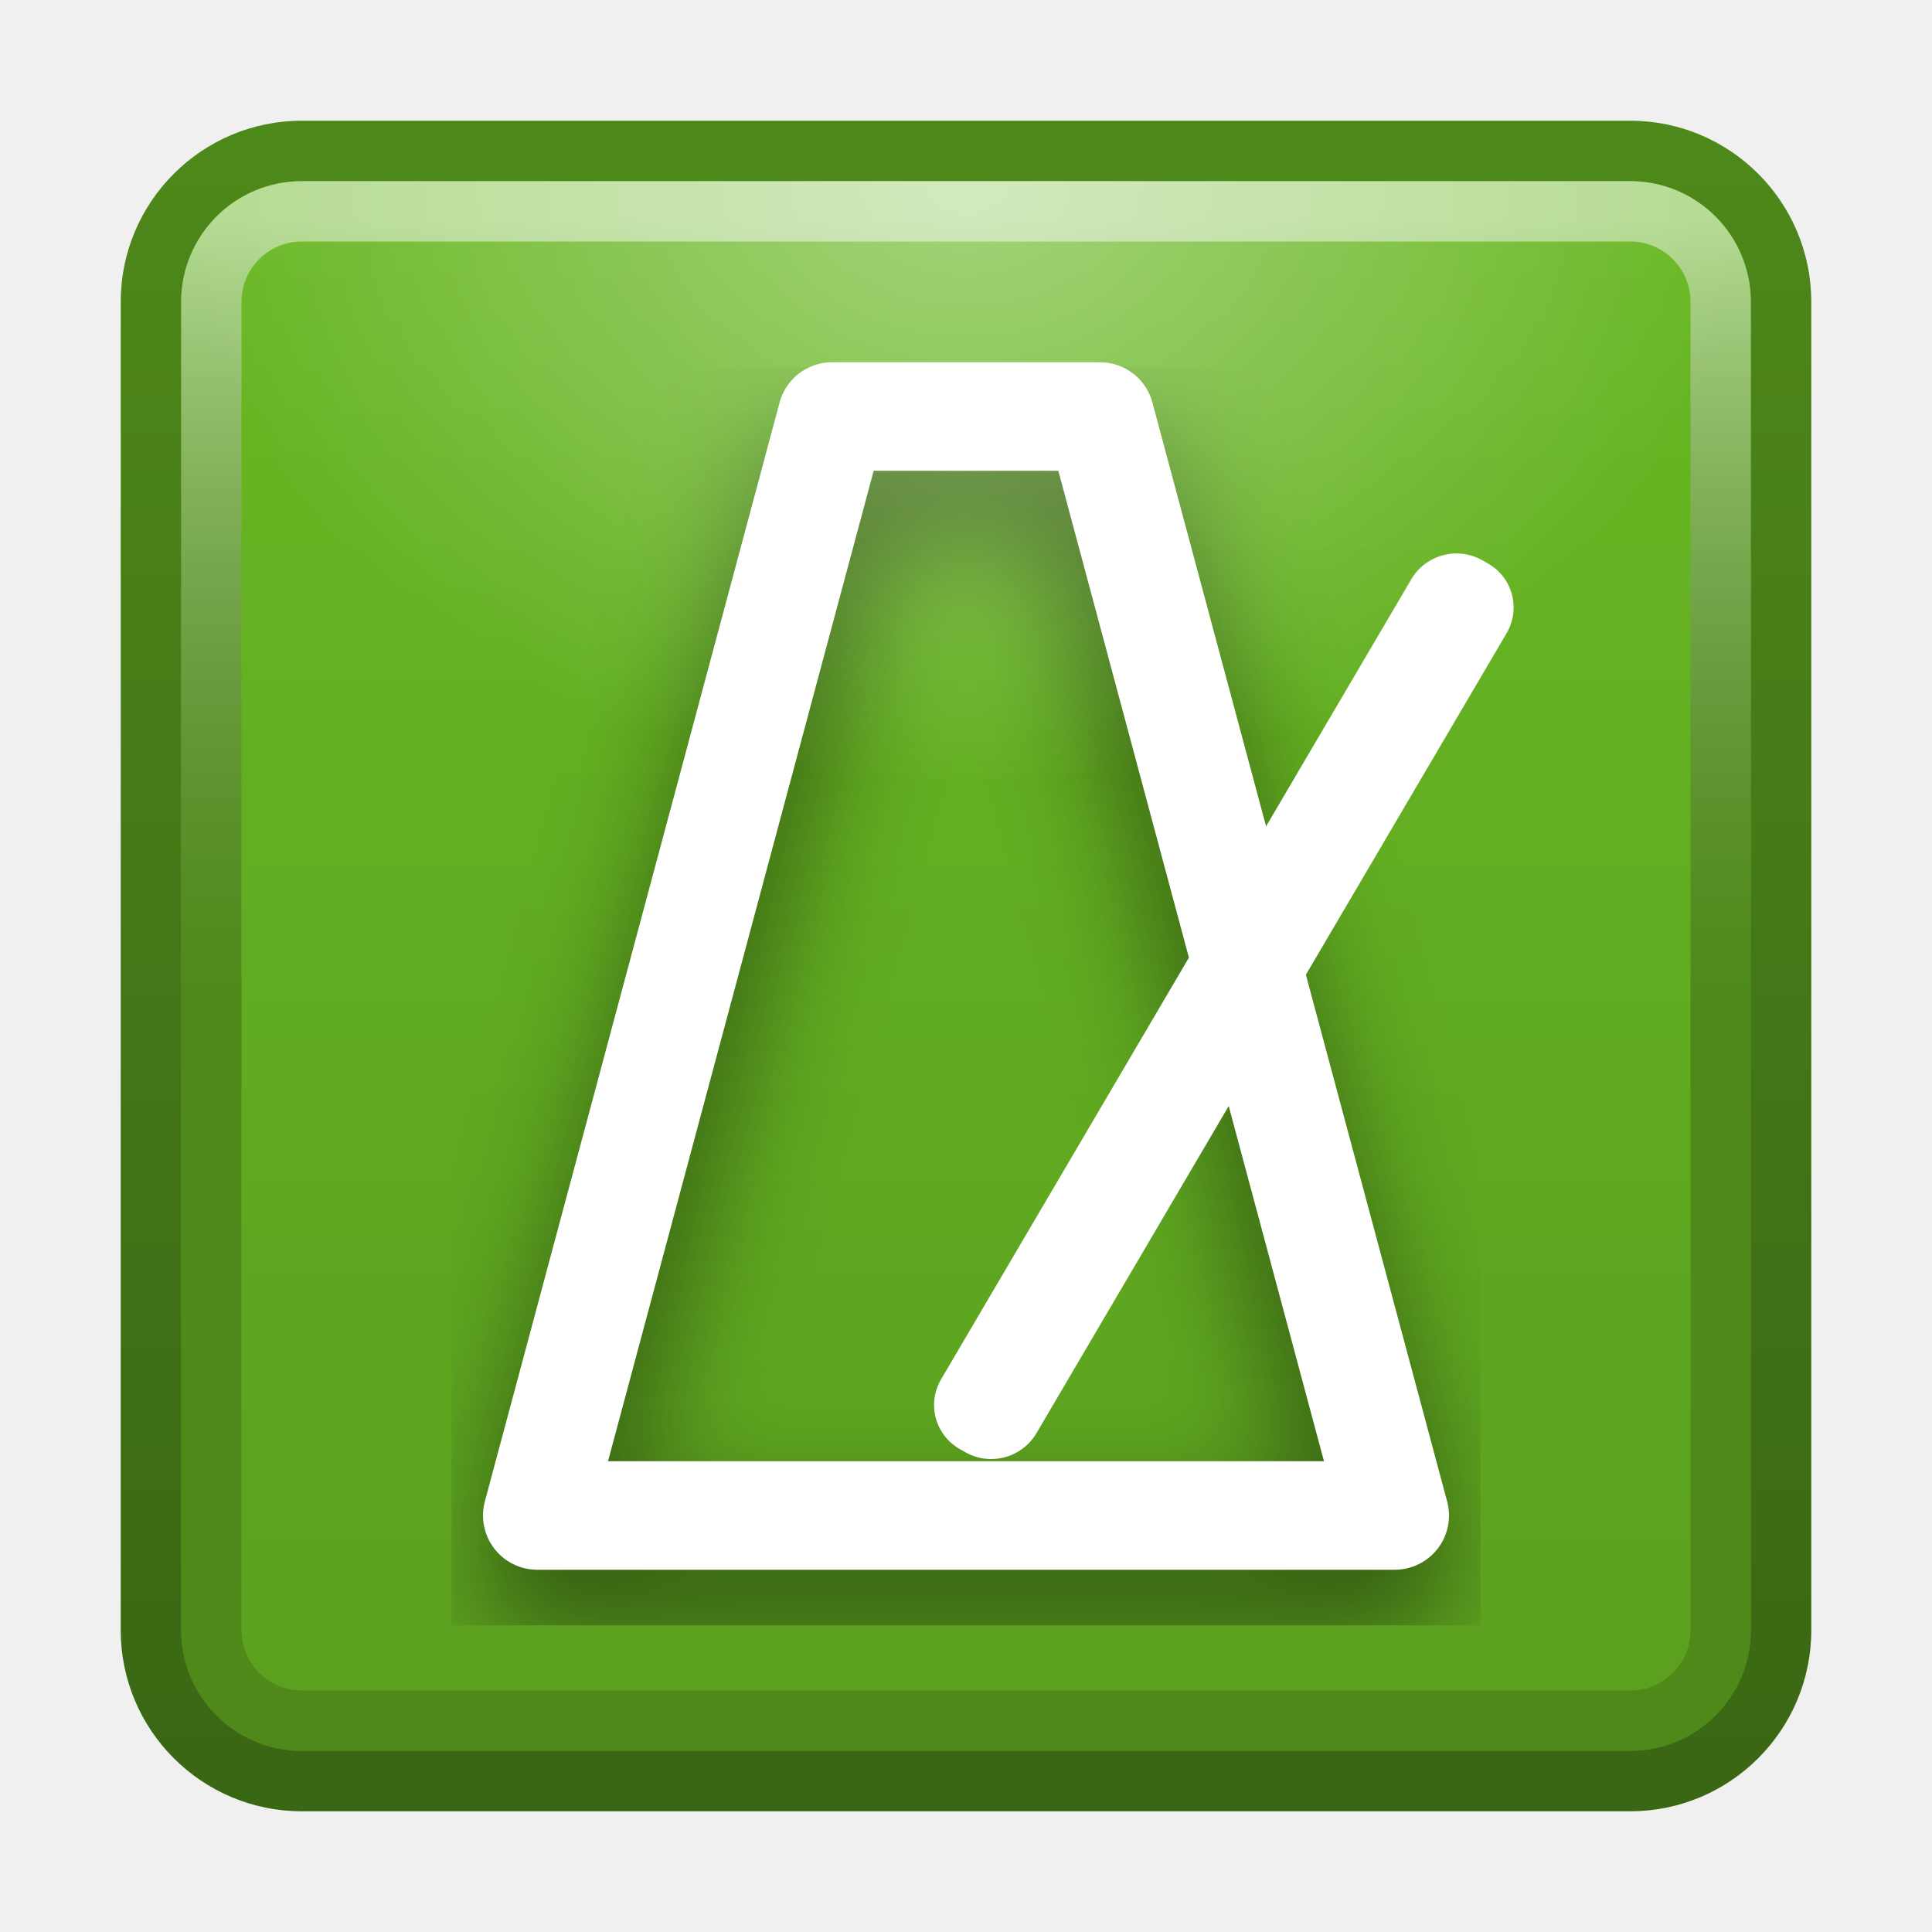
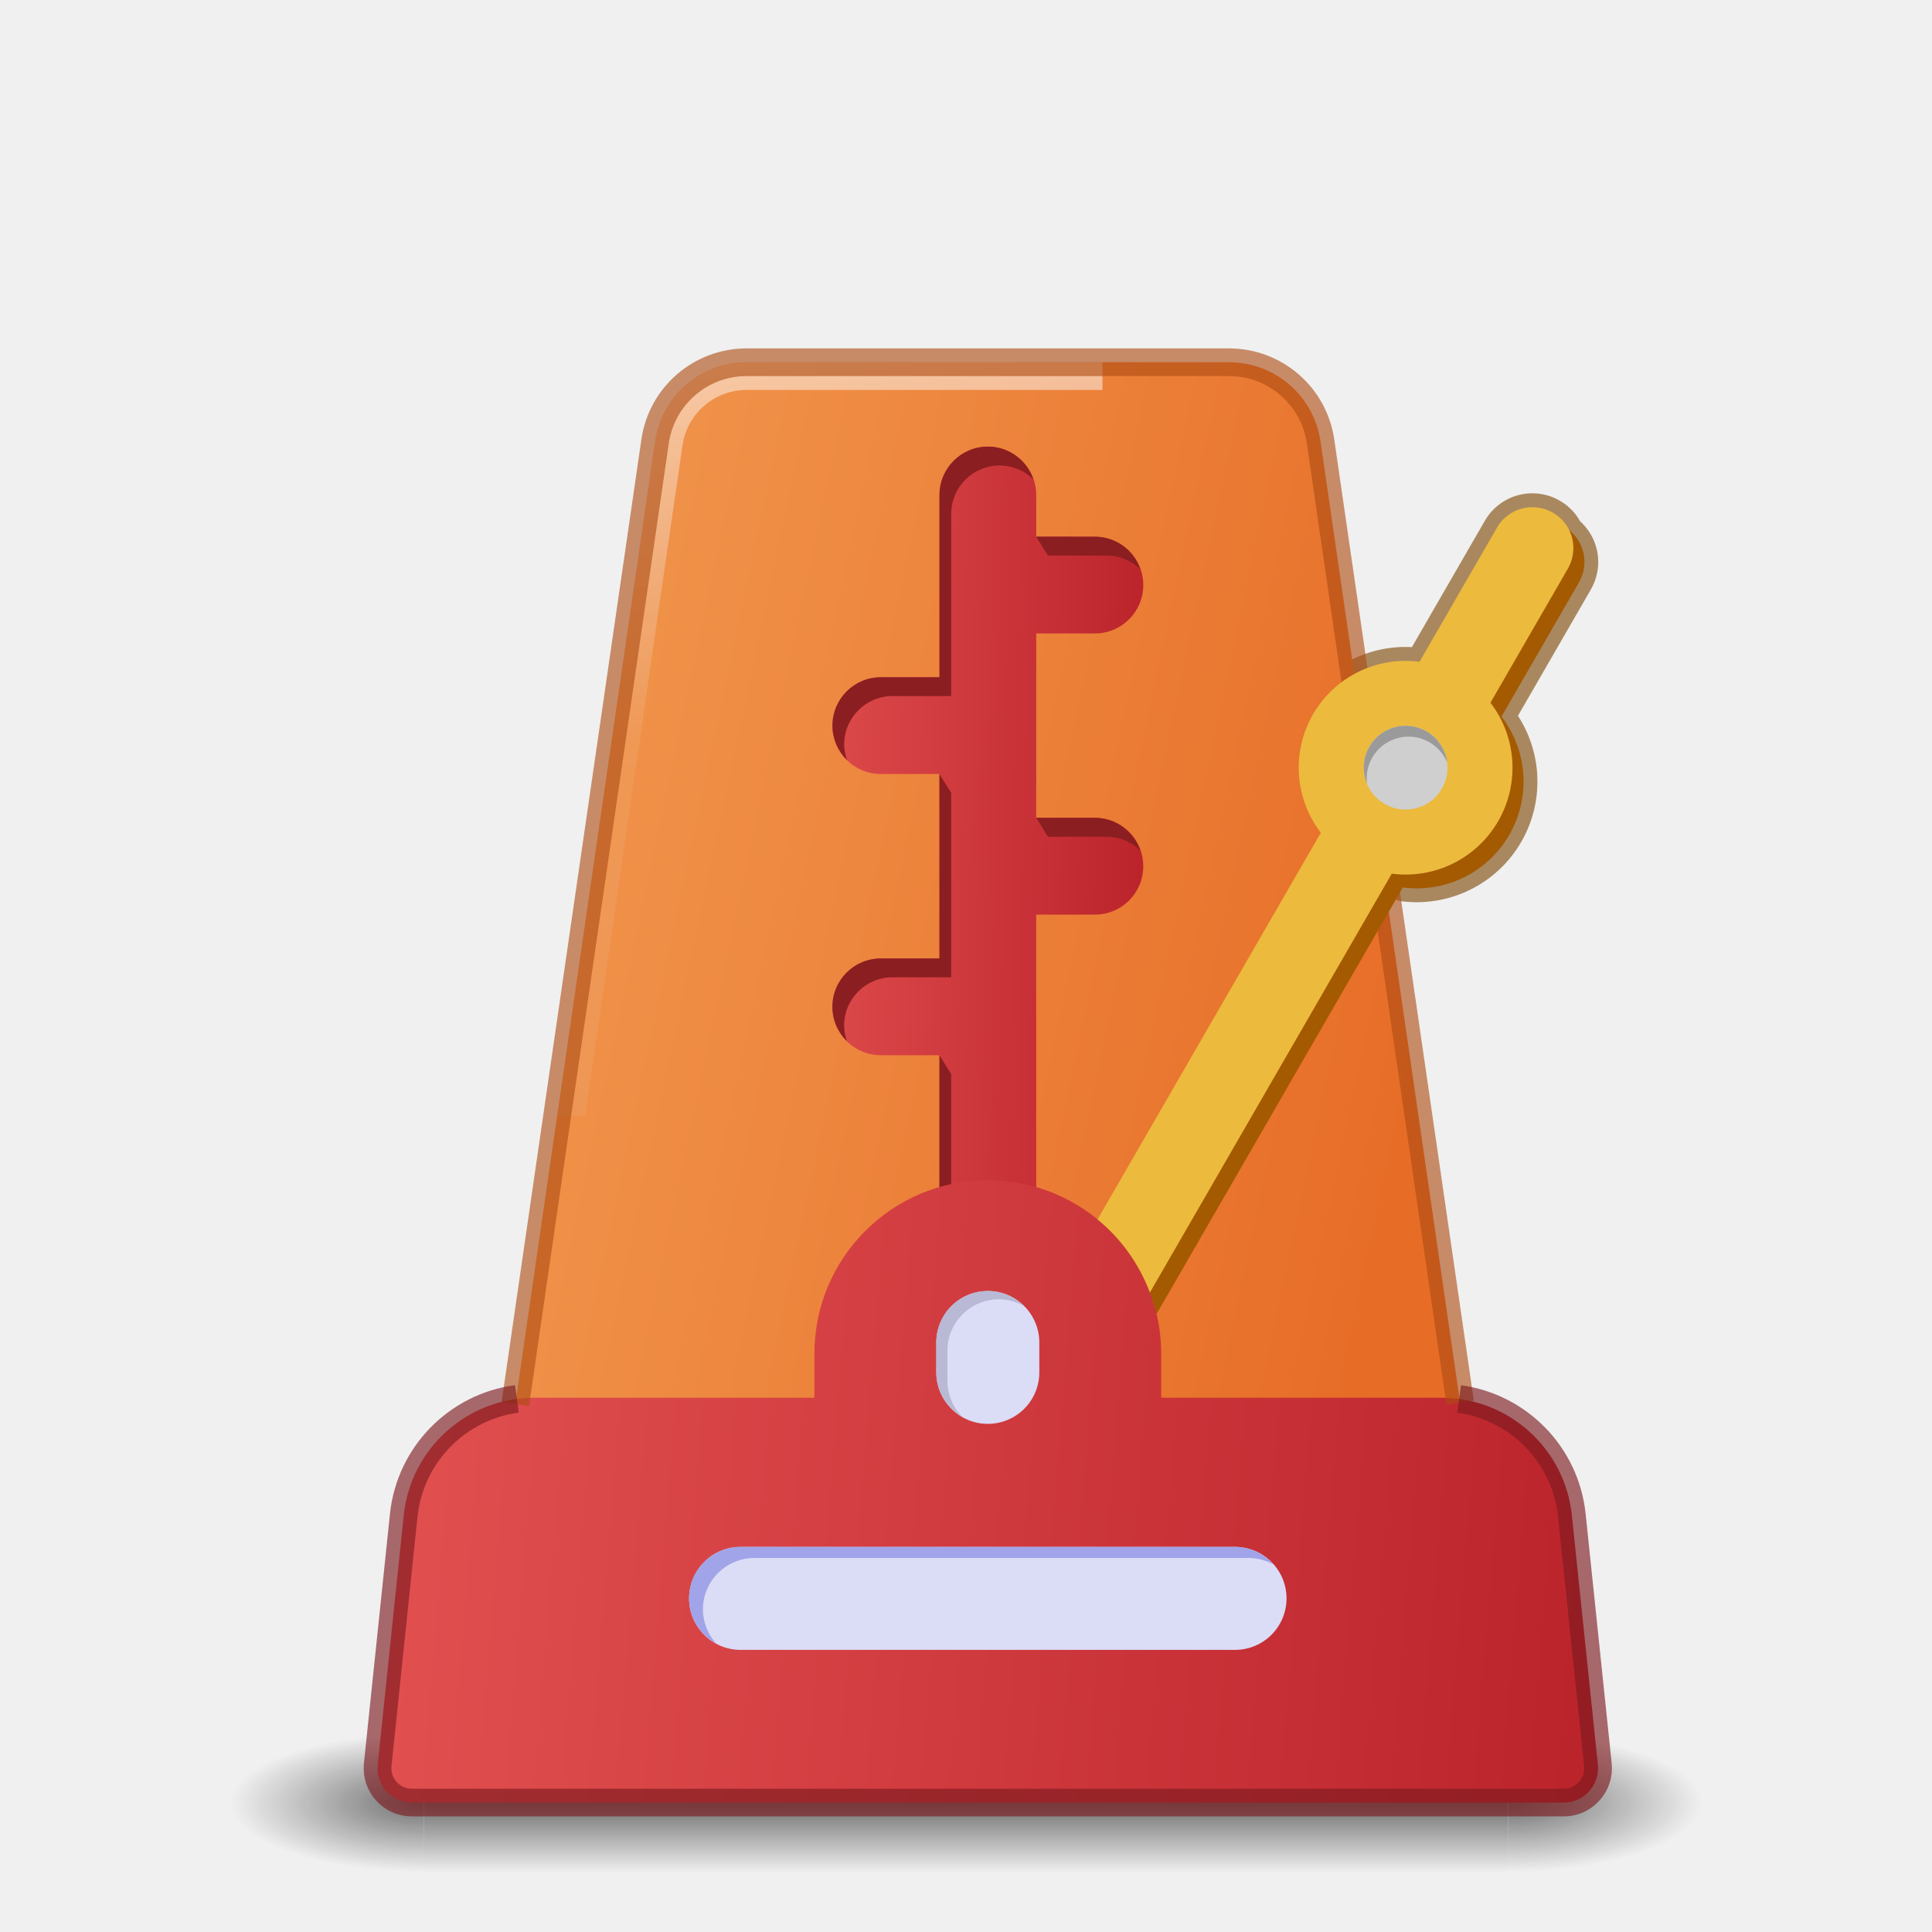
- <svg xmlns="http://www.w3.org/2000/svg" xmlns:xlink="http://www.w3.org/1999/xlink" width="32" height="32" viewBox="0 0 32 32" id="svg4166" version="1.1">
-   <defs id="defs4168">
-     <linearGradient id="linearGradient4173">
-       <stop style="stop-color:#ffffff;stop-opacity:0.4" offset="0" id="stop4175" />
-       <stop style="stop-color:#ffffff;stop-opacity:0" offset="1" id="stop4177" />
+ <svg xmlns="http://www.w3.org/2000/svg" xmlns:xlink="http://www.w3.org/1999/xlink" width="32" height="32" viewBox="0 0 32 32" id="svg2" version="1.1">
+   <defs id="defs4">
+     <linearGradient id="linearGradient1192">
+       <stop style="stop-color:#d9d9d9;stop-opacity:0.309" offset="0" id="stop1188" />
+       <stop id="stop1206" offset="0.222" style="stop-color:#dcdcdc;stop-opacity:0.097" />
+       <stop id="stop1204" offset="0.726" style="stop-color:#ececec;stop-opacity:0.08" />
+       <stop style="stop-color:#ffffff;stop-opacity:0.531" offset="1" id="stop1190" />
    </linearGradient>
-     <linearGradient id="linearGradient4166">
-       <stop style="stop-color:#000000;stop-opacity:0.125" offset="0" id="stop4168" />
-       <stop style="stop-color:#000000;stop-opacity:0;" offset="1" id="stop4170" />
+     <linearGradient id="linearGradient1009">
+       <stop style="stop-color:#f29950;stop-opacity:1" offset="0" id="stop1005" />
+       <stop style="stop-color:#e76d27;stop-opacity:1" offset="1" id="stop1007" />
+     </linearGradient>
+     <linearGradient id="linearGradient1001">
+       <stop style="stop-color:#e14f4f;stop-opacity:1" offset="0" id="stop997" />
+       <stop style="stop-color:#bc242c;stop-opacity:1" offset="1" id="stop999" />
+     </linearGradient>
+     <linearGradient id="linearGradient4224">
+       <stop style="stop-color:#000000;stop-opacity:0.6" offset="0" id="stop4226" />
+       <stop style="stop-color:#000000;stop-opacity:0;" offset="1" id="stop4228" />
    </linearGradient>
    <linearGradient id="linearGradient4202">
-       <stop style="stop-color:#000000;stop-opacity:0.251" offset="0" id="stop4204" />
-       <stop style="stop-color:#ffffff;stop-opacity:0.502" offset="1" id="stop4206" />
+       <stop style="stop-color:#000000;stop-opacity:0.6" offset="0" id="stop4204" />
+       <stop style="stop-color:#000000;stop-opacity:0;" offset="1" id="stop4206" />
    </linearGradient>
-     <linearGradient id="linearGradient4720">
-       <stop style="stop-color:#000000;stop-opacity:0.439" offset="0" id="stop4722" />
-       <stop style="stop-color:#000000;stop-opacity:0.251" offset="1" id="stop4724" />
+     <linearGradient id="linearGradient4189">
+       <stop style="stop-color:#000000;stop-opacity:0" offset="0" id="stop4192" />
+       <stop id="stop4198" offset="0.5" style="stop-color:#000000;stop-opacity:0.6" />
+       <stop style="stop-color:#000000;stop-opacity:0;" offset="1" id="stop4194" />
    </linearGradient>
-     <linearGradient xlink:href="#linearGradient4720" id="linearGradient4726" x1="16" y1="1050" x2="16" y2="1022" gradientUnits="userSpaceOnUse" />
-     <filter style="color-interpolation-filters:sRGB;" id="filter4190">
-       <feFlood flood-opacity="0.498" flood-color="rgb(0,0,0)" result="flood" id="feFlood4192" />
-       <feComposite in="flood" in2="SourceGraphic" operator="in" result="composite1" id="feComposite4194" />
-       <feGaussianBlur in="composite1" stdDeviation="1" result="blur" id="feGaussianBlur4196" />
-       <feOffset dx="1.38778e-16" dy="1" result="offset" id="feOffset4198" />
-       <feComposite in="SourceGraphic" in2="offset" operator="over" result="composite2" id="feComposite4200" />
+     <linearGradient id="linearGradient4207">
+       <stop style="stop-color:#000000;stop-opacity:0.125" offset="0" id="stop4209" />
+       <stop style="stop-color:#000000;stop-opacity:0" offset="1" id="stop4211" />
+     </linearGradient>
+     <linearGradient id="linearGradient4199">
+       <stop id="stop4201" offset="0" style="stop-color:#000000;stop-opacity:0.251" />
+       <stop id="stop4203" offset="1" style="stop-color:#ffffff;stop-opacity:0.502" />
+     </linearGradient>
+     <linearGradient id="linearGradient4187">
+       <stop style="stop-color:#000000;stop-opacity:0.439" offset="0" id="stop4189" />
+       <stop style="stop-color:#000000;stop-opacity:0.251" offset="1" id="stop4191" />
+     </linearGradient>
+     <linearGradient xlink:href="#linearGradient4187" id="linearGradient4193" x1="32" y1="1048" x2="32" y2="993" gradientUnits="userSpaceOnUse" />
+     <linearGradient xlink:href="#linearGradient4199" id="linearGradient4197" gradientUnits="userSpaceOnUse" x1="32" y1="1030" x2="32" y2="993" gradientTransform="translate(0,1.008766)" />
+     <linearGradient xlink:href="#linearGradient4207" id="linearGradient4213" x1="32" y1="1046" x2="32" y2="993" gradientUnits="userSpaceOnUse" />
+     <filter style="color-interpolation-filters:sRGB" id="filter4441">
+       <feFlood flood-opacity="0.498" flood-color="rgb(0,0,0)" result="flood" id="feFlood4443" />
+       <feComposite in="flood" in2="SourceGraphic" operator="in" result="composite1" id="feComposite4445" />
+       <feGaussianBlur in="composite1" stdDeviation="1" result="blur" id="feGaussianBlur4447" />
+       <feOffset dx="1.38778e-16" dy="1" result="offset" id="feOffset4449" />
+       <feComposite in="SourceGraphic" in2="offset" operator="over" result="composite2" id="feComposite4451" />
    </filter>
-     <linearGradient xlink:href="#linearGradient4202" id="linearGradient4208" x1="16" y1="1037" x2="16" y2="1024" gradientUnits="userSpaceOnUse" />
-     <linearGradient xlink:href="#linearGradient4166" id="linearGradient4172" x1="15.823" y1="1048.471" x2="15.823" y2="1024.539" gradientUnits="userSpaceOnUse" />
+     <filter style="color-interpolation-filters:sRGB" id="filter4175">
+       <feFlood flood-opacity="0.498" flood-color="rgb(0,0,0)" result="flood" id="feFlood4177" />
+       <feComposite in="flood" in2="SourceGraphic" operator="in" result="composite1" id="feComposite4179" />
+       <feGaussianBlur in="composite1" stdDeviation="1" result="blur" id="feGaussianBlur4181" />
+       <feOffset dx="1.38778e-16" dy="1" result="offset" id="feOffset4183" />
+       <feComposite in="SourceGraphic" in2="offset" operator="over" result="composite2" id="feComposite4185" />
+     </filter>
    <filter style="color-interpolation-filters:sRGB" id="filter4187">
      <feFlood flood-opacity="0.498" flood-color="rgb(0,0,0)" result="flood" id="feFlood4189" />
      <feComposite in="flood" in2="SourceGraphic" operator="in" result="composite1" id="feComposite4191" />
      <feGaussianBlur in="composite1" stdDeviation="1" result="blur" id="feGaussianBlur4193" />
      <feOffset dx="1.38778e-16" dy="1" result="offset" id="feOffset4195" />
      <feComposite in="SourceGraphic" in2="offset" operator="over" result="composite2" id="feComposite4197" />
    </filter>
-     <filter style="color-interpolation-filters:sRGB;" id="filter4180">
-       <feFlood flood-opacity="0.498" flood-color="rgb(0,0,0)" result="flood" id="feFlood4182" />
-       <feComposite in="flood" in2="SourceGraphic" operator="in" result="composite1" id="feComposite4184" />
-       <feGaussianBlur in="composite1" stdDeviation="1" result="blur" id="feGaussianBlur4186" />
-       <feOffset dx="1.38778e-16" dy="1" result="offset" id="feOffset4188" />
-       <feComposite in="SourceGraphic" in2="offset" operator="over" result="composite2" id="feComposite4190" />
-     </filter>
-     <radialGradient xlink:href="#linearGradient4173" id="radialGradient4179" cx="16" cy="-2.8" fx="16" fy="-2.8" r="14" gradientTransform="matrix(0.9285714,0,0,0.7142857,1.142857,5)" gradientUnits="userSpaceOnUse" />
+     <linearGradient xlink:href="#linearGradient4189" id="linearGradient4196" x1="32" y1="58" x2="32" y2="62" gradientUnits="userSpaceOnUse" gradientTransform="matrix(0.9565217,0,0,1.25,1.391304,-15.5)" />
+     <radialGradient xlink:href="#linearGradient4202" id="radialGradient4208" cx="9" cy="60" fx="9" fy="60" r="4" gradientTransform="matrix(-2,0,0,-0.625,28,97)" gradientUnits="userSpaceOnUse" />
+     <radialGradient xlink:href="#linearGradient4224" id="radialGradient4230" cx="56" cy="60" fx="56" fy="60" r="3" gradientTransform="matrix(2.666667,0,0,0.8333333,-95.33333,9.5)" gradientUnits="userSpaceOnUse" />
+     <radialGradient xlink:href="#linearGradient4203" id="radialGradient4209" cx="32" cy="-7" fx="32" fy="-7" r="28" gradientTransform="matrix(1,0,0,0.7142857,-9.9121094e-7,9)" gradientUnits="userSpaceOnUse" />
+     <linearGradient id="linearGradient4203">
+       <stop style="stop-color:#ffffff;stop-opacity:0.4" offset="0" id="stop4205" />
+       <stop style="stop-color:#ffffff;stop-opacity:0" offset="1" id="stop4207" />
+     </linearGradient>
+     <linearGradient xlink:href="#linearGradient1001" id="linearGradient1015" gradientUnits="userSpaceOnUse" x1="16.493" y1="362.082" x2="382.76" y2="392.148" gradientTransform="matrix(0.05342101,0,0,0.05342101,5.780762,38)" />
+     <linearGradient xlink:href="#linearGradient1001" id="linearGradient1039" x1="85.822" y1="26.515" x2="98.808" y2="26.744" gradientUnits="userSpaceOnUse" gradientTransform="matrix(0.4588552,0,0,0.4588552,-26.44372,34.32916)" />
+     <mask maskUnits="userSpaceOnUse" id="mask1184">
+       <path id="path1186" d="m 22.354,8 c -1.658,0 -3.064,1.217 -3.303,2.857 l -5.021,34.584 c -2.124,0.299 -3.823,1.993 -4.051,4.182 l -0.938,8.998 c -0.077,0.731 0.497,1.369 1.232,1.369 h 41.576 c 0.736,0 1.309,-0.638 1.232,-1.369 l -0.938,-8.998 C 51.916,47.435 50.218,45.74 48.094,45.441 L 43.072,10.857 C 42.835,9.217 41.427,8 39.77,8 Z" style="fill:#fef6ef;fill-opacity:1;stroke:none;stroke-width:0.116;stroke-opacity:1" />
+     </mask>
+     <linearGradient xlink:href="#linearGradient1192" id="linearGradient1194" x1="31.034" y1="58.561" x2="30.839" y2="8" gradientUnits="userSpaceOnUse" />
+     <linearGradient id="linearGradient4170">
+       <stop id="stop1245" offset="0" style="stop-color:#575d5e;stop-opacity:1" />
+       <stop id="stop1247" offset="1" style="stop-color:#292d2e;stop-opacity:1" />
+     </linearGradient>
+     <linearGradient xlink:href="#linearGradient3924-2-2-5-8" gradientUnits="userSpaceOnUse" gradientTransform="matrix(1.432432,0,0,1.436283,59.56247,-7.457432)" y2="43" y1="5" x2="24" x1="24" id="linearGradient3180" />
+     <linearGradient id="linearGradient3924-2-2-5-8">
+       <stop id="stop1251" style="stop-color:#ffffff;stop-opacity:1" offset="0" />
+       <stop id="stop1253" style="stop-color:#ffffff;stop-opacity:0.235" offset=".063" />
+       <stop id="stop1255" style="stop-color:#ffffff;stop-opacity:0.157" offset=".951" />
+       <stop id="stop1257" style="stop-color:#ffffff;stop-opacity:0.392" offset="1" />
+     </linearGradient>
+     <radialGradient xlink:href="#linearGradient3688-166-749-4-0-3-8" gradientUnits="userSpaceOnUse" gradientTransform="matrix(2.003784,0,0,1.4,27.98813,-17.4)" fy="43.5" fx="4.993" r="2.5" cy="43.5" cx="4.993" id="radialGradient3337-2-2" />
+     <linearGradient id="linearGradient3688-166-749-4-0-3-8">
+       <stop id="stop1261" style="stop-color:#181818;stop-opacity:1" offset="0" />
+       <stop id="stop1263" style="stop-color:#181818;stop-opacity:0" offset="1" />
+     </linearGradient>
+     <radialGradient xlink:href="#linearGradient3688-166-749-4-0-3-8" gradientUnits="userSpaceOnUse" gradientTransform="matrix(2.003784,0,0,1.4,-20.01187,-104.4)" fy="43.5" fx="4.993" r="2.5" cy="43.5" cx="4.993" id="radialGradient3339-1-4" />
+     <linearGradient id="linearGradient3702-501-757-8-4-1-1">
+       <stop id="stop1272" style="stop-color:#181818;stop-opacity:0" offset="0" />
+       <stop id="stop1274" style="stop-color:#181818;stop-opacity:1" offset=".5" />
+       <stop id="stop1276" style="stop-color:#181818;stop-opacity:0" offset="1" />
+     </linearGradient>
+     <linearGradient xlink:href="#linearGradient3702-501-757-8-4-1-1" gradientUnits="userSpaceOnUse" y2="39.999" y1="47.028" x2="25.058" x1="25.058" id="linearGradient4159" />
+     <linearGradient xlink:href="#linearGradient4170" gradientUnits="userSpaceOnUse" y2="59" y1="5" x2="32" x1="32" id="linearGradient4166" gradientTransform="translate(61.94085,-4.986654)" />
+     <linearGradient xlink:href="#linearGradient1009" id="linearGradient1487" gradientUnits="userSpaceOnUse" x1="19.163" y1="158.686" x2="330.282" y2="224.686" />
+     <linearGradient xlink:href="#linearGradient1009" id="linearGradient1489" gradientUnits="userSpaceOnUse" x1="19.163" y1="158.686" x2="330.282" y2="224.686" />
+     <linearGradient xlink:href="#linearGradient1009" id="linearGradient1491" gradientUnits="userSpaceOnUse" x1="19.163" y1="158.686" x2="330.282" y2="224.686" />
  </defs>
-   <g id="layer1" transform="translate(0,-1020.362)" style="opacity:1">
-     <rect style="opacity:1;fill:#68b723;fill-opacity:1;stroke:none;stroke-width:1;stroke-miterlimit:4;stroke-dasharray:none;stroke-opacity:0" id="rect4716" width="28" height="28" x="2" y="1022.362" rx="3" ry="3" />
-     <rect ry="2.5" rx="2.5" y="1022.862" x="2.5" height="27" width="27" id="rect4718" style="opacity:1;fill:none;fill-opacity:1;stroke:url(#linearGradient4726);stroke-width:1;stroke-miterlimit:4;stroke-dasharray:none;stroke-opacity:1" />
-     <rect style="opacity:1;fill:none;fill-opacity:1;stroke:url(#linearGradient4208);stroke-width:1;stroke-miterlimit:4;stroke-dasharray:none;stroke-opacity:1" id="rect4728" width="25" height="25" x="3.5" y="1023.862" rx="1.5" ry="1.5" />
-     <rect ry="" rx="1" y="1024.362" x="4" height="24" width="24" id="rect4759" style="opacity:1;fill:url(#linearGradient4172);fill-opacity:1;stroke:none;stroke-width:1;stroke-miterlimit:4;stroke-dasharray:none;stroke-opacity:0" />
+   <g id="layer3" style="display:none" transform="translate(0,-32)">
+     <rect style="opacity:1;fill:url(#linearGradient4196);fill-opacity:1;stroke:none;stroke-width:1;stroke-miterlimit:4;stroke-dasharray:none;stroke-opacity:0.251" id="rect4187" width="44" height="5" x="10" y="57" ry="0" />
+     <rect style="opacity:1;fill:url(#radialGradient4208);fill-opacity:1;stroke:none;stroke-width:1;stroke-miterlimit:4;stroke-dasharray:none;stroke-opacity:0.251" id="rect4200" width="8" height="5" x="2" y="57" />
+     <rect style="opacity:1;fill:url(#radialGradient4230);fill-opacity:1;stroke:none;stroke-width:1;stroke-miterlimit:4;stroke-dasharray:none;stroke-opacity:0.251" id="rect4222" width="8" height="5" x="54" y="57" />
  </g>
-   <g id="layer2" style="display:inline">
-     <path id="path4806" d="m 13.781,6.899 -4.882,18.202 14.202,0 -4.882,-18.202 z" style="display:inline;fill:none;fill-opacity:1;fill-rule:evenodd;stroke:#ffffff;stroke-width:1.798;stroke-linecap:round;stroke-linejoin:round;stroke-miterlimit:4;stroke-dasharray:none;stroke-opacity:1;filter:url(#filter4180)" />
-     <rect transform="matrix(0.8698363,0.4933405,-0.5066892,0.8621288,0,0)" ry="0.854" y="-4.041" x="25.017" height="17.077" width="1.814" id="rect4808" style="display:inline;fill:#ffffff;fill-opacity:1;stroke:none" />
+   <g id="layer1" transform="translate(0,-1020.362)" style="display:none">
+     <rect style="opacity:1;fill:#68b723;fill-opacity:1;stroke:none;stroke-width:1;stroke-miterlimit:4;stroke-dasharray:none;stroke-opacity:1" id="rect4155" width="56" height="56" x="4" y="992.362" rx="4" ry="4" />
+     <rect ry="3.5" rx="3.5" y="992.853" x="4.5" height="55" width="55" id="rect4157" style="opacity:1;fill:none;fill-opacity:1;stroke:url(#linearGradient4193);stroke-width:1;stroke-miterlimit:4;stroke-dasharray:none;stroke-opacity:1" />
+     <rect style="opacity:1;fill:none;fill-opacity:1;stroke:url(#linearGradient4197);stroke-width:1;stroke-miterlimit:4;stroke-dasharray:none;stroke-opacity:1" id="rect4195" width="53" height="53" x="5.5" y="993.862" rx="2.5" ry="2.5" />
+     <rect ry="2" rx="2" y="994.362" x="6" height="52" width="52" id="rect4205" style="opacity:1;fill:url(#linearGradient4213);fill-opacity:1;stroke:none;stroke-width:1;stroke-miterlimit:4;stroke-dasharray:none;stroke-opacity:1" />
  </g>
-   <g id="layer3">
-     <rect style="fill:url(#radialGradient4179);fill-opacity:1;fill-rule:evenodd;stroke:none;stroke-width:1px;stroke-linecap:butt;stroke-linejoin:miter;stroke-opacity:1" id="rect3371" width="26" height="10" x="3" y="3" rx="2" ry="2" />
+   <g id="layer2" style="display:none" transform="translate(0,-32)">
+     <path id="path4806" d="M 27,12 16,52 H 48 L 37,12 Z" style="display:inline;fill:none;fill-opacity:1;fill-rule:evenodd;stroke:#ffffff;stroke-width:4;stroke-linecap:round;stroke-linejoin:round;stroke-miterlimit:4;stroke-dasharray:none;stroke-opacity:1;filter:url(#filter4187)" />
+     <rect transform="rotate(30)" ry="1.9" y="-11.349" x="49.227" height="38" width="4" id="rect4808" style="display:inline;fill:#ffffff;fill-opacity:1;stroke:none" />
+   </g>
+   <g id="layer4" style="display:none" transform="translate(0,-32)">
+     <rect style="opacity:1;fill:url(#radialGradient4209);fill-opacity:1;fill-rule:evenodd;stroke:none;stroke-width:1px;stroke-linecap:butt;stroke-linejoin:miter;stroke-opacity:1" id="rect3384" width="56" height="20" x="4" y="4" ry="4" />
+   </g>
+   <g id="layer6" transform="translate(0,-32)" style="display:none">
+     <rect style="opacity:1;fill:none;fill-opacity:1;fill-rule:evenodd;stroke:#7a4300;stroke-width:1.667;stroke-linecap:round;stroke-linejoin:round;stroke-miterlimit:4;stroke-dasharray:none;stroke-opacity:0.6;paint-order:markers fill stroke" id="rect1581" width="32" height="32" x="0" y="32" />
+   </g>
+   <g id="layer5" transform="translate(0,-32)">
+     <g id="g1158" />
+     <g id="g1105" />
+     <path style="color:#000000;font-style:normal;font-variant:normal;font-weight:normal;font-stretch:normal;font-size:medium;line-height:normal;font-family:sans-serif;font-variant-ligatures:normal;font-variant-position:normal;font-variant-caps:normal;font-variant-numeric:normal;font-variant-alternates:normal;font-feature-settings:normal;text-indent:0;text-align:start;text-decoration:none;text-decoration-line:none;text-decoration-style:solid;text-decoration-color:#000000;letter-spacing:normal;word-spacing:normal;text-transform:none;writing-mode:lr-tb;direction:ltr;text-orientation:mixed;dominant-baseline:auto;baseline-shift:baseline;text-anchor:start;white-space:normal;shape-padding:0;clip-rule:nonzero;display:inline;overflow:visible;visibility:visible;opacity:1;isolation:auto;mix-blend-mode:normal;color-interpolation:sRGB;color-interpolation-filters:linearRGB;solid-color:#000000;solid-opacity:1;vector-effect:none;fill:none;fill-opacity:1;fill-rule:nonzero;stroke:#7a4300;stroke-width:0.459;stroke-linecap:round;stroke-linejoin:miter;stroke-miterlimit:4;stroke-dasharray:none;stroke-dashoffset:0;stroke-opacity:0.6;color-rendering:auto;image-rendering:auto;shape-rendering:auto;text-rendering:auto;enable-background:accumulate" d="m 23.235,46.699 c 0.709,0.093 1.405,-0.25 1.763,-0.869 0.358,-0.62 0.307,-1.394 -0.128,-1.962 l 1.277,-2.212 c 0.173,-0.29 0.106,-0.663 -0.157,-0.876 -0.113,-0.231 -0.347,-0.378 -0.604,-0.38 -0.248,-0.002 -0.477,0.131 -0.598,0.348 l -1.277,2.212 c -0.353,-0.046 -0.702,0.015 -1.008,0.165" id="path1378" />
+     <g transform="matrix(0.6414274,0,0,0.3277537,0.6057413,47.60318)" style="opacity:0.6" id="g1289">
+       <rect width="5" height="7" x="38" y="40" style="fill:url(#radialGradient3337-2-2);fill-opacity:1;stroke:none" id="rect1283" />
+       <rect width="5" height="7" x="-10" y="-47" transform="scale(-1)" style="fill:url(#radialGradient3339-1-4);fill-opacity:1;stroke:none" id="rect1285" />
+       <rect width="28" height="7" x="10" y="40" style="fill:url(#linearGradient4159);fill-opacity:1;stroke:none" id="rect1287" />
+     </g>
+     <g id="g883" transform="matrix(0.05342101,0,0,0.05342101,5.780762,38)" style="fill:url(#linearGradient1489);fill-opacity:1">
+       <path style="fill:url(#linearGradient1487);fill-opacity:1" d="M 360.718,434.29 H 35.399 L 94.899,24.54 C 96.948,10.45 109.019,0 123.259,0 h 149.6 c 14.24,0 26.32,10.45 28.36,24.54 z" id="path881" />
+     </g>
+     <path id="path889" d="m 18.936,46.348 c 0,0.443 -0.358,0.801 -0.801,0.801 h -0.972 v 8.092 c 0,0.442 -0.359,0.801 -0.801,0.801 -0.442,0 -0.801,-0.359 -0.801,-0.801 v -5.763 h -0.972 c -0.442,0 -0.801,-0.359 -0.801,-0.801 0,-0.443 0.359,-0.801 0.801,-0.801 h 0.972 V 44.82 h -0.972 c -0.442,0 -0.801,-0.358 -0.801,-0.801 0,-0.442 0.359,-0.801 0.801,-0.801 h 0.972 v -3.019 c 0,-0.442 0.359,-0.801 0.801,-0.801 0.442,0 0.801,0.359 0.801,0.801 v 0.691 h 0.972 c 0.443,0 0.801,0.358 0.801,0.801 0,0.442 -0.358,0.801 -0.801,0.801 h -0.972 v 3.054 h 0.972 c 0.443,0 0.801,0.359 0.801,0.801 z" style="fill:url(#linearGradient1039);fill-opacity:1;stroke-width:0.053" />
+     <path style="fill:#8b1e20;fill-opacity:1;stroke-width:0.053" d="m 16.362,39.397 c -0.442,0 -0.801,0.359 -0.801,0.801 v 3.019 h -0.972 c -0.442,0 -0.801,0.359 -0.801,0.801 0,0.224 0.093,0.426 0.241,0.572 -0.028,-0.082 -0.047,-0.168 -0.047,-0.259 0,-0.442 0.359,-0.802 0.801,-0.802 h 0.972 v -3.018 c 0,-0.442 0.359,-0.801 0.801,-0.801 0.218,0 0.416,0.088 0.56,0.229 C 17.008,39.625 16.712,39.397 16.362,39.397 Z m 0.801,1.492 0.195,0.313 h 0.971 c 0.218,0 0.416,0.087 0.56,0.229 -0.108,-0.314 -0.403,-0.541 -0.755,-0.541 z m -1.603,3.931 2.54e-4,3.055 h -0.972 c -0.442,0 -0.801,0.358 -0.801,0.801 0,0.224 0.093,0.426 0.242,0.572 -0.028,-0.082 -0.048,-0.168 -0.048,-0.26 0,-0.443 0.359,-0.801 0.801,-0.801 h 0.972 v -3.054 z m 1.603,0.726 0.195,0.313 h 0.971 c 0.219,0 0.416,0.088 0.56,0.23 -0.108,-0.315 -0.403,-0.543 -0.755,-0.543 z m -1.603,3.931 2.54e-4,5.763 c 10e-6,0.224 0.093,0.427 0.241,0.573 -0.028,-0.082 -0.047,-0.168 -0.047,-0.26 v -5.763 z" id="path1025" />
+     <path id="path903" d="M 25.9,61.856 H 6.822 c -0.338,0 -0.601,-0.292 -0.566,-0.628 l 0.431,-4.129 c 0.115,-1.107 1.048,-1.948 2.161,-1.948 h 4.641 v -0.731 c 0,-1.585 1.286,-2.872 2.872,-2.872 1.586,0 2.872,1.286 2.872,2.872 v 0.731 h 4.641 c 1.113,0 2.046,0.841 2.161,1.948 l 0.431,4.129 c 0.035,0.335 -0.228,0.628 -0.566,0.628 z" style="fill:url(#linearGradient1015);fill-opacity:1;stroke-width:0.053" />
+     <path style="fill:none;fill-opacity:1;stroke:url(#linearGradient1194);stroke-width:2;stroke-miterlimit:4;stroke-dasharray:none;stroke-opacity:1" d="m 22.354,8 c -1.658,0 -3.064,1.217 -3.303,2.857 l -5.021,34.584 c -2.124,0.299 -3.823,1.993 -4.051,4.182 l -0.938,8.998 c -0.077,0.731 0.497,1.369 1.232,1.369 h 41.576 c 0.736,0 1.309,-0.638 1.232,-1.369 l -0.938,-8.998 C 51.916,47.435 50.218,45.74 48.094,45.441 L 43.072,10.857 C 42.835,9.217 41.427,8 39.77,8 Z" id="path1169" mask="url(#mask1184)" transform="matrix(0.4588552,0,0,0.4588552,2.10859,34.32916)" />
+     <g style="fill:url(#linearGradient1491);fill-opacity:1;stroke:#ae4b13;stroke-opacity:0.611" transform="matrix(0.05342101,0,0,0.05342101,5.780762,38)" id="g1145">
+       <path id="path1143" d="M 51.556,323.027 94.899,24.54 C 96.948,10.45 109.019,0 123.259,0 h 149.6 c 14.24,0 26.32,10.45 28.36,24.54 l 43.28,298.058" style="fill:none;fill-opacity:1;stroke:#ae4b13;stroke-width:8.589;stroke-miterlimit:4;stroke-dasharray:none;stroke-opacity:0.611" />
+     </g>
+     <g id="g913" transform="matrix(0.05342101,0,0,0.05342101,5.780762,38)">
+       <path style="fill:#dbdcf6" d="m 214.029,303.93 v 9.25 c 0,8.82 -7.15,15.97 -15.97,15.97 -8.82,0 -15.97,-7.15 -15.97,-15.97 v -9.25 c 0,-8.82 7.15,-15.97 15.97,-15.97 8.82,0 15.97,7.15 15.97,15.97 z" id="path911" />
+     </g>
+     <g id="g921" transform="matrix(0.05342101,0,0,0.05342101,5.780762,38)">
+       <path style="fill:#dbdcf6" d="m 290.678,383.27 c 0,8.81 -7.15,15.96 -15.97,15.96 h -153.3 c -8.82,0 -15.97,-7.15 -15.97,-15.96 0,-8.82 7.15,-15.97 15.97,-15.97 h 153.3 c 8.821,0 15.97,7.15 15.97,15.97 z" id="path919" />
+     </g>
+     <g transform="matrix(0.05342101,0,0,0.05342101,5.780762,38)" id="g1047" style="fill:#a1a4e8;fill-opacity:1">
+       <path style="fill:#a1a4e8;fill-opacity:1;stroke-width:0.116" d="m 22.137,50.762 c -1.027,0 -1.859,0.833 -1.859,1.859 0,0.702 0.395,1.307 0.971,1.623 -0.289,-0.328 -0.471,-0.752 -0.471,-1.223 0,-1.027 0.833,-1.859 1.859,-1.859 h 17.848 c 0.323,0 0.624,0.089 0.889,0.234 -0.341,-0.386 -0.833,-0.635 -1.389,-0.635 z" transform="matrix(8.589415,0,0,8.589415,-68.74022,-68.71532)" id="path1045" />
+     </g>
+     <g transform="matrix(0.05342101,0,0,0.05342101,5.780762,38)" id="g1061">
+       <path style="fill:#b9b9d5;fill-opacity:1;stroke-width:0.116" d="m 31.061,41.525 c -1.027,0 -1.859,0.833 -1.859,1.859 v 1.076 c 0,0.689 0.379,1.282 0.936,1.604 -0.33,-0.336 -0.535,-0.795 -0.535,-1.303 v -1.078 c 0,-1.027 0.833,-1.859 1.859,-1.859 0.338,0 0.651,0.098 0.924,0.256 -0.337,-0.342 -0.806,-0.555 -1.324,-0.555 z" transform="matrix(8.589415,0,0,8.589415,-68.74022,-68.71532)" id="path1059" />
+     </g>
+     <path style="fill:none;fill-opacity:1;stroke:#7d1a1f;stroke-width:0.459;stroke-miterlimit:4;stroke-dasharray:none;stroke-opacity:0.629" d="m 24.168,55.171 c 0.979,0.133 1.762,0.92 1.867,1.928 l 0.431,4.129 c 0.035,0.335 -0.228,0.628 -0.566,0.628 H 6.822 c -0.338,0 -0.601,-0.292 -0.566,-0.628 L 6.687,57.099 C 6.793,56.089 7.578,55.301 8.561,55.17" id="path1141" />
+     <path style="color:#000000;font-style:normal;font-variant:normal;font-weight:normal;font-stretch:normal;font-size:medium;line-height:normal;font-family:sans-serif;font-variant-ligatures:normal;font-variant-position:normal;font-variant-caps:normal;font-variant-numeric:normal;font-variant-alternates:normal;font-feature-settings:normal;text-indent:0;text-align:start;text-decoration:none;text-decoration-line:none;text-decoration-style:solid;text-decoration-color:#000000;letter-spacing:normal;word-spacing:normal;text-transform:none;writing-mode:lr-tb;direction:ltr;text-orientation:mixed;dominant-baseline:auto;baseline-shift:baseline;text-anchor:start;white-space:normal;shape-padding:0;clip-rule:nonzero;display:inline;overflow:visible;visibility:visible;opacity:1;isolation:auto;mix-blend-mode:normal;color-interpolation:sRGB;color-interpolation-filters:linearRGB;solid-color:#000000;solid-opacity:1;vector-effect:none;fill:#a45a00;fill-opacity:1;fill-rule:nonzero;stroke:none;stroke-width:1.357;stroke-linecap:round;stroke-linejoin:miter;stroke-miterlimit:4;stroke-dasharray:none;stroke-dashoffset:0;stroke-opacity:1;color-rendering:auto;image-rendering:auto;shape-rendering:auto;text-rendering:auto;enable-background:accumulate" d="m 25.57,40.63 a 0.678,0.678 0 0 0 -0.598,0.348 l -1.277,2.212 a 1.771,1.771 0 0 0 -1.764,0.869 1.771,1.771 0 0 0 0.129,1.963 L 18.386,52.385 c 0.375,0.373 0.645,0.849 0.769,1.381 l 4.08,-7.067 a 1.771,1.771 0 0 0 1.763,-0.869 1.771,1.771 0 0 0 -0.128,-1.962 l 1.277,-2.212 a 0.678,0.678 0 0 0 -0.577,-1.026 z" id="path1129" />
+     <path id="path1074" d="m 25.387,40.401 a 0.678,0.678 0 0 0 -0.598,0.348 l -1.277,2.212 a 1.771,1.771 0 0 0 -1.764,0.869 1.771,1.771 0 0 0 0.129,1.963 l -3.698,6.404 c 0.387,0.317 0.687,0.734 0.867,1.211 l 4.006,-6.937 A 1.771,1.771 0 0 0 24.815,45.601 1.771,1.771 0 0 0 24.687,43.639 l 1.277,-2.212 a 0.678,0.678 0 0 0 -0.577,-1.026 z" style="color:#000000;font-style:normal;font-variant:normal;font-weight:normal;font-stretch:normal;font-size:medium;line-height:normal;font-family:sans-serif;font-variant-ligatures:normal;font-variant-position:normal;font-variant-caps:normal;font-variant-numeric:normal;font-variant-alternates:normal;font-feature-settings:normal;text-indent:0;text-align:start;text-decoration:none;text-decoration-line:none;text-decoration-style:solid;text-decoration-color:#000000;letter-spacing:normal;word-spacing:normal;text-transform:none;writing-mode:lr-tb;direction:ltr;text-orientation:mixed;dominant-baseline:auto;baseline-shift:baseline;text-anchor:start;white-space:normal;shape-padding:0;clip-rule:nonzero;display:inline;overflow:visible;visibility:visible;opacity:1;isolation:auto;mix-blend-mode:normal;color-interpolation:sRGB;color-interpolation-filters:linearRGB;solid-color:#000000;solid-opacity:1;vector-effect:none;fill:#ecba3d;fill-opacity:1;fill-rule:nonzero;stroke:none;stroke-width:1.357;stroke-linecap:round;stroke-linejoin:miter;stroke-miterlimit:4;stroke-dasharray:none;stroke-dashoffset:0;stroke-opacity:1;color-rendering:auto;image-rendering:auto;shape-rendering:auto;text-rendering:auto;enable-background:accumulate" />
+     <g id="g1236" transform="matrix(0.4588552,0,0,0.4588552,2.10859,34.32916)">
+       <circle transform="rotate(30)" style="opacity:1;fill:#cfcfcf;fill-opacity:1;fill-rule:evenodd;stroke:none;stroke-width:0.994;stroke-linecap:round;stroke-linejoin:round;stroke-miterlimit:4;stroke-dasharray:none;stroke-opacity:0.757;paint-order:markers fill stroke" id="circle1080" cx="51.279" cy="-3.469" r="1.512" />
+       <path id="circle1086" d="m 46.899,21.326 a 1.512,1.512 0 0 0 -2.065,0.553 1.512,1.512 0 0 0 -0.084,1.337 1.512,1.512 0 0 1 0.189,-0.946 1.512,1.512 0 0 1 2.065,-0.553 1.512,1.512 0 0 1 0.639,0.731 1.512,1.512 0 0 0 -0.744,-1.122 z" style="opacity:1;fill:#9a9a9a;fill-opacity:1;fill-rule:evenodd;stroke:none;stroke-width:0.994;stroke-linecap:round;stroke-linejoin:round;stroke-miterlimit:4;stroke-dasharray:none;stroke-opacity:0.757;paint-order:markers fill stroke" />
+     </g>
  </g>
</svg>
